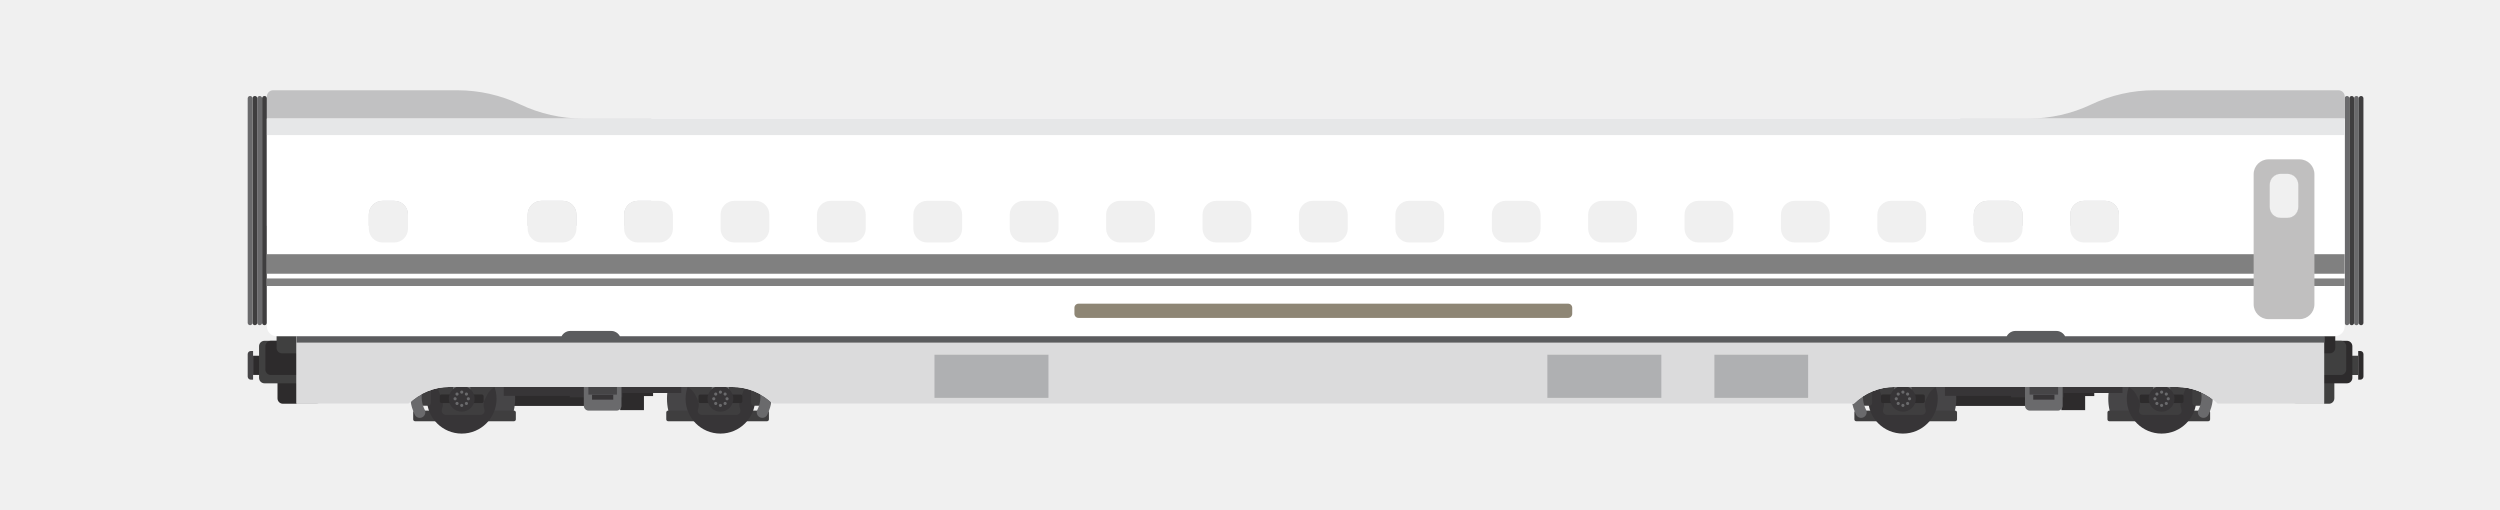
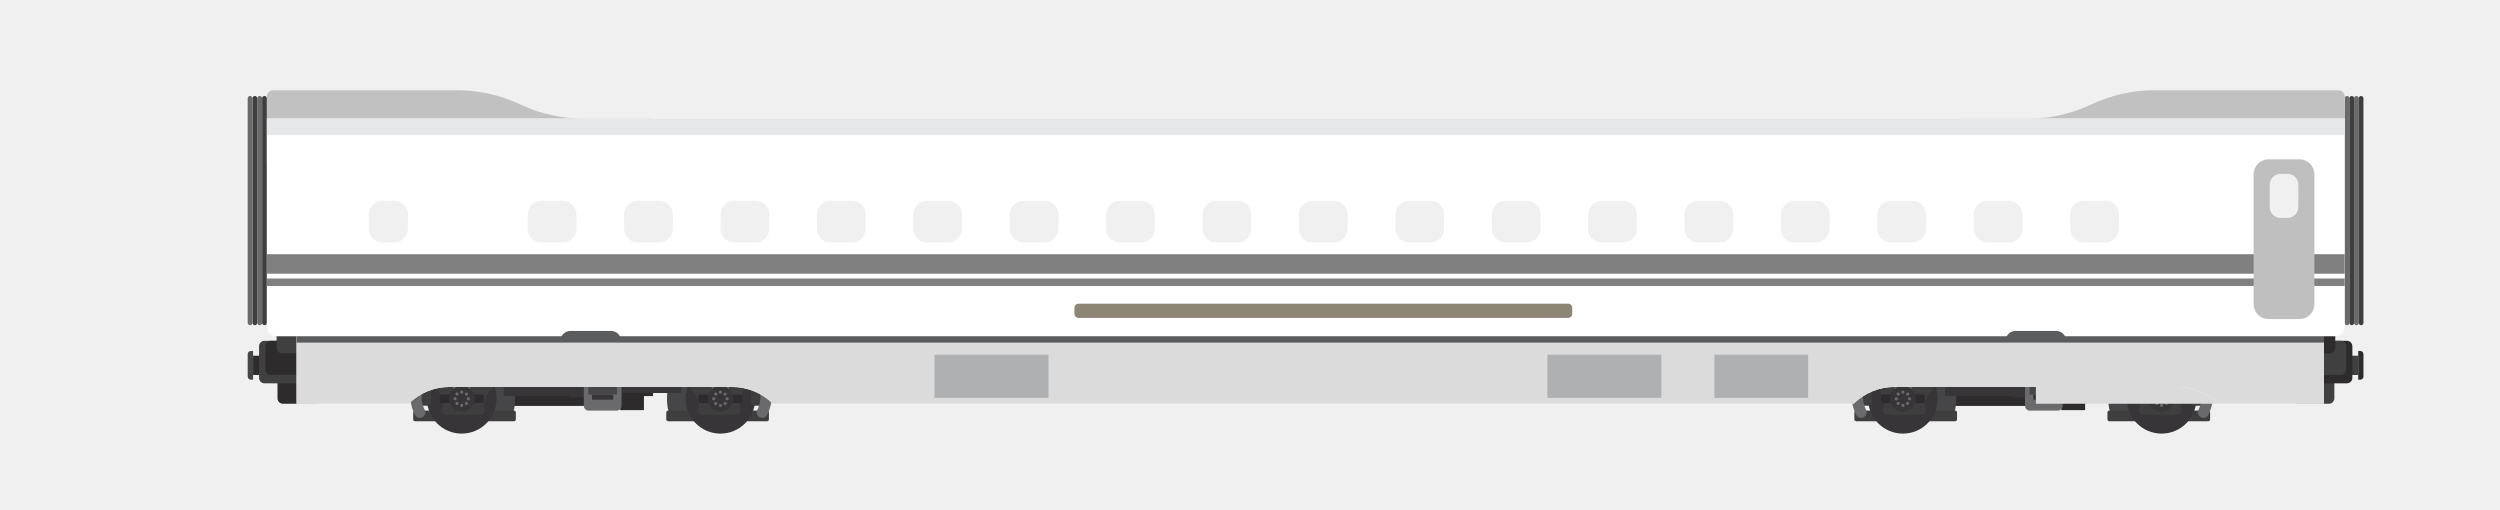
<svg xmlns="http://www.w3.org/2000/svg" viewBox="0 0 936.76 190.99">
  <defs>
-     <style>.cls-1{fill:none;}.cls-2{fill:#fff;}.cls-3{clip-path:url(#clip-path);}.cls-4{fill:#2d2b2c;}.cls-5{fill:#3f3e3f;}.cls-6{fill:#6a6a6c;}.cls-7{fill:#404040;}.cls-8{fill:#464547;}.cls-9{fill:#c1c1c2;}.cls-10{fill:#373537;}.cls-11{fill:#231f20;}.cls-12{clip-path:url(#clip-path-2);}.cls-13{fill:#dbdbdc;}.cls-14{fill:#5b5c5e;}.cls-15{fill:#afb0b2;}.cls-16{fill:gray;}.cls-17{fill:#c0bfbf;}.cls-18{fill:#e6e7e8;}.cls-19{fill:#8e8675;}.cls-20{opacity:0.36;}</style>
+     <style>.cls-1{fill:#fff;}.cls-2{fill:#2d2b2c;}.cls-3{fill:#3f3e3f;}.cls-4{fill:#6a6a6c;}.cls-5{fill:#404040;}.cls-6{fill:#464547;}.cls-7{fill:#c1c1c2;}.cls-8{fill:#373537;}.cls-9{fill:#231f20;}.cls-10{fill:#dbdbdc;}.cls-11{clip-path:url(#clip-path);}.cls-12{fill:#5b5c5e;}.cls-13{fill:#afb0b2;}.cls-14{fill:gray;}.cls-15{fill:#e6e7e8;}.cls-16{fill:#8e8675;}.cls-17{fill:#c0bfbf;}.cls-18{fill:none;}</style>
    <clipPath id="clip-path">
-       <path class="cls-1" d="M921.6,186.72H65.18V15.92H921.6ZM780.84,90.86h8A5.15,5.15,0,0,0,794,85.71V80.39a5.14,5.14,0,0,0-5.14-5.14h-8a5.14,5.14,0,0,0-5.14,5.14v5.32A5.15,5.15,0,0,0,780.84,90.86Zm-36.12,0h8a5.15,5.15,0,0,0,5.15-5.15V80.39a5.14,5.14,0,0,0-5.15-5.14h-8a5.15,5.15,0,0,0-5.15,5.14v5.32A5.16,5.16,0,0,0,744.72,90.86Zm-36.13,0h8a5.16,5.16,0,0,0,5.15-5.15V80.39a5.15,5.15,0,0,0-5.15-5.14h-8a5.14,5.14,0,0,0-5.14,5.14v5.32A5.15,5.15,0,0,0,708.59,90.86Zm-36.12,0h8a5.15,5.15,0,0,0,5.14-5.15V80.39a5.14,5.14,0,0,0-5.14-5.14h-8a5.14,5.14,0,0,0-5.14,5.14v5.32A5.15,5.15,0,0,0,672.47,90.86Zm-36.12,0h8a5.15,5.15,0,0,0,5.14-5.15V80.39a5.14,5.14,0,0,0-5.14-5.14h-8a5.14,5.14,0,0,0-5.14,5.14v5.32A5.15,5.15,0,0,0,636.35,90.86Zm-36.12,0h8a5.15,5.15,0,0,0,5.14-5.15V80.39a5.14,5.14,0,0,0-5.14-5.14h-8a5.15,5.15,0,0,0-5.15,5.14v5.32A5.16,5.16,0,0,0,600.23,90.86Zm-36.12,0h8a5.16,5.16,0,0,0,5.15-5.15V80.39a5.15,5.15,0,0,0-5.15-5.14h-8A5.15,5.15,0,0,0,559,80.39v5.32A5.16,5.16,0,0,0,564.11,90.86Zm-36.13,0h8a5.15,5.15,0,0,0,5.14-5.15V80.39A5.14,5.14,0,0,0,536,75.25h-8a5.14,5.14,0,0,0-5.14,5.14v5.32A5.15,5.15,0,0,0,528,90.86Zm-36.12,0h8A5.15,5.15,0,0,0,505,85.71V80.39a5.14,5.14,0,0,0-5.14-5.14h-8a5.14,5.14,0,0,0-5.14,5.14v5.32A5.15,5.15,0,0,0,491.86,90.86Zm-36.12,0h8a5.15,5.15,0,0,0,5.14-5.15V80.39a5.14,5.14,0,0,0-5.14-5.14h-8a5.14,5.14,0,0,0-5.14,5.14v5.32A5.15,5.15,0,0,0,455.74,90.86Zm-36.12,0h8a5.15,5.15,0,0,0,5.14-5.15V80.39a5.14,5.14,0,0,0-5.14-5.14h-8a5.15,5.15,0,0,0-5.15,5.14v5.32A5.16,5.16,0,0,0,419.62,90.86Zm-36.13,0h8a5.16,5.16,0,0,0,5.15-5.15V80.39a5.15,5.15,0,0,0-5.15-5.14h-8a5.14,5.14,0,0,0-5.14,5.14v5.32A5.15,5.15,0,0,0,383.49,90.86Zm-36.12,0h8a5.15,5.15,0,0,0,5.14-5.15V80.39a5.14,5.14,0,0,0-5.14-5.14h-8a5.14,5.14,0,0,0-5.14,5.14v5.32A5.15,5.15,0,0,0,347.37,90.86Zm-36.12,0h8a5.15,5.15,0,0,0,5.14-5.15V80.39a5.14,5.14,0,0,0-5.14-5.14h-8a5.14,5.14,0,0,0-5.14,5.14v5.32A5.15,5.15,0,0,0,311.25,90.86Zm-36.12,0h8a5.15,5.15,0,0,0,5.14-5.15V80.39a5.14,5.14,0,0,0-5.14-5.14h-8A5.14,5.14,0,0,0,270,80.39v5.32A5.15,5.15,0,0,0,275.13,90.86Zm-36.12,0h8a5.15,5.15,0,0,0,5.14-5.15V80.39A5.14,5.14,0,0,0,247,75.25h-8a5.15,5.15,0,0,0-5.15,5.14v5.32A5.16,5.16,0,0,0,239,90.86Zm-36.13,0h8A5.16,5.16,0,0,0,216,85.71V80.39a5.15,5.15,0,0,0-5.15-5.14h-8a5.14,5.14,0,0,0-5.14,5.14v5.32A5.15,5.15,0,0,0,202.88,90.86Zm-59.54,0h4.39a5.16,5.16,0,0,0,5.15-5.15V80.39a5.15,5.15,0,0,0-5.15-5.14h-4.39a5.15,5.15,0,0,0-5.15,5.14v5.32A5.16,5.16,0,0,0,143.34,90.86Zm711.22-9.23h2.55a4.08,4.08,0,0,0,4.07-4.08V69.22a4.08,4.08,0,0,0-4.07-4.08h-2.55a4.08,4.08,0,0,0-4.08,4.08v8.33A4.08,4.08,0,0,0,854.56,81.63Z" />
-     </clipPath>
-     <clipPath id="clip-path-2">
-       <path class="cls-2" d="M878.57,44.43v77.84a3.73,3.73,0,0,1-3.72,3.72h-4v25.3H831.09A21.69,21.69,0,0,0,815.82,145H709.89a21.69,21.69,0,0,0-15.27,6.26h-405A21.69,21.69,0,0,0,274.31,145H168.39a21.69,21.69,0,0,0-15.27,6.26h-42V126h-7.41a3.72,3.72,0,0,1-3.72-3.72V44.43Z" />
+       <path class="cls-1" d="M100,44.43v77.84a3.72,3.72,0,0,0,3.72,3.72h7.41v25.3h42A21.68,21.68,0,0,1,168.39,145H274.31a21.69,21.69,0,0,1,15.27,6.26h405A21.69,21.69,0,0,1,709.89,145H815.82a21.69,21.69,0,0,1,15.27,6.26h39.72V126h4a3.73,3.73,0,0,0,3.72-3.72V44.43Zm52.86,41.28a5.16,5.16,0,0,1-5.15,5.15h-4.39a5.16,5.16,0,0,1-5.15-5.15V80.39a5.15,5.15,0,0,1,5.15-5.14h4.39a5.15,5.15,0,0,1,5.15,5.14Zm63.14,0a5.16,5.16,0,0,1-5.15,5.15h-8a5.15,5.15,0,0,1-5.14-5.15V80.39a5.14,5.14,0,0,1,5.14-5.14h8A5.15,5.15,0,0,1,216,80.39Zm36.12,0A5.15,5.15,0,0,1,247,90.86h-8a5.16,5.16,0,0,1-5.15-5.15V80.39A5.15,5.15,0,0,1,239,75.25h8a5.14,5.14,0,0,1,5.14,5.14Zm36.12,0a5.15,5.15,0,0,1-5.14,5.15h-8A5.15,5.15,0,0,1,270,85.71V80.39a5.14,5.14,0,0,1,5.14-5.14h8a5.14,5.14,0,0,1,5.14,5.14Zm36.12,0a5.15,5.15,0,0,1-5.14,5.15h-8a5.15,5.15,0,0,1-5.14-5.15V80.39a5.14,5.14,0,0,1,5.14-5.14h8a5.14,5.14,0,0,1,5.14,5.14Zm36.12,0a5.15,5.15,0,0,1-5.14,5.15h-8a5.15,5.15,0,0,1-5.14-5.15V80.39a5.14,5.14,0,0,1,5.14-5.14h8a5.14,5.14,0,0,1,5.14,5.14Zm36.13,0a5.16,5.16,0,0,1-5.15,5.15h-8a5.15,5.15,0,0,1-5.14-5.15V80.39a5.14,5.14,0,0,1,5.14-5.14h8a5.15,5.15,0,0,1,5.15,5.14Zm36.12,0a5.15,5.15,0,0,1-5.14,5.15h-8a5.16,5.16,0,0,1-5.15-5.15V80.39a5.15,5.15,0,0,1,5.15-5.14h8a5.14,5.14,0,0,1,5.14,5.14Zm36.12,0a5.15,5.15,0,0,1-5.14,5.15h-8a5.15,5.15,0,0,1-5.14-5.15V80.39a5.14,5.14,0,0,1,5.14-5.14h8a5.14,5.14,0,0,1,5.14,5.14Zm36.12,0a5.15,5.15,0,0,1-5.14,5.15h-8a5.15,5.15,0,0,1-5.14-5.15V80.39a5.14,5.14,0,0,1,5.14-5.14h8A5.14,5.14,0,0,1,505,80.39Zm36.12,0A5.15,5.15,0,0,1,536,90.86h-8a5.15,5.15,0,0,1-5.14-5.15V80.39A5.14,5.14,0,0,1,528,75.25h8a5.14,5.14,0,0,1,5.14,5.14Zm36.13,0a5.16,5.16,0,0,1-5.15,5.15h-8A5.16,5.16,0,0,1,559,85.71V80.39a5.15,5.15,0,0,1,5.15-5.14h8a5.15,5.15,0,0,1,5.15,5.14Zm36.12,0a5.15,5.15,0,0,1-5.14,5.15h-8a5.15,5.15,0,0,1-5.14-5.15V80.39a5.14,5.14,0,0,1,5.14-5.14h8a5.14,5.14,0,0,1,5.14,5.14Zm36.12,0a5.15,5.15,0,0,1-5.14,5.15h-8a5.15,5.15,0,0,1-5.14-5.15V80.39a5.14,5.14,0,0,1,5.14-5.14h8a5.14,5.14,0,0,1,5.14,5.14Zm36.12,0a5.15,5.15,0,0,1-5.14,5.15h-8a5.15,5.15,0,0,1-5.14-5.15V80.39a5.14,5.14,0,0,1,5.14-5.14h8a5.14,5.14,0,0,1,5.14,5.14Zm36.13,0a5.16,5.16,0,0,1-5.15,5.15h-8a5.15,5.15,0,0,1-5.14-5.15V80.39a5.14,5.14,0,0,1,5.14-5.14h8a5.15,5.15,0,0,1,5.15,5.14Zm36.12,0a5.15,5.15,0,0,1-5.14,5.15h-8a5.16,5.16,0,0,1-5.15-5.15V80.39a5.15,5.15,0,0,1,5.15-5.14h8a5.14,5.14,0,0,1,5.14,5.14Zm36.12,0a5.15,5.15,0,0,1-5.14,5.15h-8a5.15,5.15,0,0,1-5.14-5.15V80.39a5.14,5.14,0,0,1,5.14-5.14h8A5.14,5.14,0,0,1,794,80.39Zm67.21-8.16a4.08,4.08,0,0,1-4.07,4.08h-2.55a4.08,4.08,0,0,1-4.08-4.08V69.22a4.08,4.08,0,0,1,4.08-4.08h2.55a4.08,4.08,0,0,1,4.07,4.08Z" />
    </clipPath>
  </defs>
  <g id="Layer_4" data-name="Layer 4">
-     <g class="cls-3">
-       <rect class="cls-4" x="103.99" y="135.35" width="16.45" height="15.93" rx="2.03" transform="translate(224.42 286.64) rotate(-180)" />
-       <rect class="cls-5" x="98.21" y="35.96" width="1.8" height="85.89" rx="0.9" />
-       <rect class="cls-6" x="96.41" y="35.96" width="1.8" height="85.89" rx="0.9" />
-       <rect class="cls-5" x="94.61" y="35.96" width="1.8" height="85.89" rx="0.9" />
-       <rect class="cls-6" x="92.81" y="35.96" width="1.8" height="85.89" rx="0.9" />
-       <rect class="cls-4" x="94.83" y="133.29" width="5.19" height="7.21" transform="translate(194.84 273.79) rotate(-180)" />
-       <rect class="cls-7" x="97.07" y="127.7" width="16.45" height="15.93" rx="2.03" transform="translate(210.59 271.33) rotate(-180)" />
-       <path class="cls-8" d="M92.81,131.52h.84a1.18,1.18,0,0,1,1.18,1.18v8.39a1.18,1.18,0,0,1-1.18,1.18h-.84a0,0,0,0,1,0,0V131.52A0,0,0,0,1,92.81,131.52Z" transform="translate(187.64 273.79) rotate(-180)" />
-       <rect class="cls-4" x="99.44" y="127.7" width="16.45" height="12.8" rx="2.03" transform="translate(215.33 268.2) rotate(-180)" />
-       <rect class="cls-7" x="103.64" y="116.46" width="16.45" height="15.93" rx="2.03" transform="translate(223.73 248.85) rotate(-180)" />
-       <rect class="cls-7" x="858.66" y="135.36" width="16.03" height="15.93" rx="2.03" />
-       <rect class="cls-6" x="878.57" y="35.97" width="1.76" height="85.89" rx="0.88" transform="translate(1758.89 157.83) rotate(-180)" />
-       <rect class="cls-5" x="880.33" y="35.97" width="1.76" height="85.89" rx="0.88" transform="translate(1762.41 157.83) rotate(180)" />
-       <rect class="cls-6" x="882.08" y="35.97" width="1.76" height="85.89" rx="0.88" transform="translate(1765.92 157.83) rotate(-180)" />
-       <rect class="cls-5" x="883.84" y="35.97" width="1.76" height="85.89" rx="0.88" transform="translate(1769.43 157.83) rotate(180)" />
-       <rect class="cls-7" x="878.57" y="133.3" width="5.06" height="7.21" />
-       <rect class="cls-4" x="865.41" y="127.7" width="16.03" height="15.93" rx="2.03" />
-       <path class="cls-4" d="M883.63,131.52h.79a1.18,1.18,0,0,1,1.18,1.18v8.39a1.18,1.18,0,0,1-1.18,1.18h-.79a0,0,0,0,1,0,0V131.52A0,0,0,0,1,883.63,131.52Z" />
-       <rect class="cls-7" x="863.1" y="127.7" width="16.03" height="12.8" rx="2.03" />
-       <rect class="cls-4" x="859" y="116.46" width="16.03" height="15.93" rx="2.03" />
-       <path class="cls-9" d="M171.35,33.82h-69A2.35,2.35,0,0,0,100,36.17V84.6H244V44.43H218.46a54.82,54.82,0,0,1-23.55-5.31h0A55,55,0,0,0,171.35,33.82Z" />
-       <path class="cls-9" d="M807.23,33.82h69a2.35,2.35,0,0,1,2.35,2.35V84.6h-144V44.43h25.53a54.85,54.85,0,0,0,23.55-5.31h0A55,55,0,0,1,807.23,33.82Z" />
-       <rect class="cls-4" x="191.6" y="140.22" width="32.7" height="11.88" />
-       <path class="cls-4" d="M241.29,153.69v-5.28h3.42v-2.25h17.4a2.85,2.85,0,0,0,3-2.69v-4.83H232.38v15.05Z" />
-       <rect class="cls-10" x="213.52" y="133.92" width="5.6" height="14.97" />
-       <rect class="cls-10" x="227.62" y="133.92" width="5.6" height="14.97" />
-       <path class="cls-8" d="M173,149.42l17.52-9.71a20,20,0,0,1,1,17.3Z" />
-       <rect class="cls-5" x="154.82" y="153.86" width="38.47" height="3.98" rx="0.7" />
-       <path class="cls-11" d="M173,149.42l-15.57-8.73a17.85,17.85,0,0,1,30.23-1.45Z" />
-       <circle class="cls-10" cx="173.01" cy="149.42" r="13.05" />
-       <path class="cls-5" d="M158.09,143.58h5.21l2.32,6.2a4.81,4.81,0,0,1,0,3.5l0,.06a1.54,1.54,0,0,0,1.43,2.11h13a1.53,1.53,0,0,0,1.44-2.07h0a4.81,4.81,0,0,1,.24-3.86l.81-1.59a6.82,6.82,0,0,1,6.06-3.7h15.81v-8.1h-8.5a11.1,11.1,0,0,0-4.81,1.09h0a4,4,0,0,1-2,.39l-17.88-.88a9,9,0,0,0-6.3,2.12l-1.09.91a3.17,3.17,0,0,1-2,.75h-3.68Z" />
-       <rect class="cls-4" x="164.79" y="147.81" width="16.43" height="3.21" rx="0.64" />
-       <rect class="cls-6" x="169.77" y="142.97" width="6.47" height="5.25" />
-       <path class="cls-6" d="M182.84,136.27l-2.91-2.14a1,1,0,0,0-.64-.21h-5.21A1.07,1.07,0,0,0,173,135v4.17a1.06,1.06,0,0,0,1.07,1.07h5.34a1,1,0,0,0,.43-.09l3.23-1.41a1,1,0,0,1,.43-.09h1a1.07,1.07,0,0,0,1.07-1.07v0a1.07,1.07,0,0,0-1.07-1.07h-1A1.11,1.11,0,0,1,182.84,136.27Z" />
-       <rect class="cls-5" x="157.23" y="144.58" width="4.25" height="7.45" rx="1.06" />
-       <path class="cls-6" d="M156.93,137.85h0a14.16,14.16,0,0,0-3.23,9.58l.08,1.67a13.87,13.87,0,0,0,1,4.75l.59,1.44a2.07,2.07,0,0,0,3.18.86h0a2.09,2.09,0,0,0,.6-2.58h0a10.85,10.85,0,0,1-.91-7.19l.26-1.18.45-1.88a3.35,3.35,0,0,0-.35-2.46Z" />
-       <circle class="cls-10" cx="173.01" cy="149.42" r="4.84" />
-       <circle class="cls-6" cx="173.01" cy="146.93" r="0.59" />
-       <circle class="cls-6" cx="173.01" cy="151.91" r="0.59" />
-       <circle class="cls-6" cx="171.25" cy="147.66" r="0.59" />
-       <circle class="cls-6" cx="174.77" cy="151.18" r="0.59" />
-       <circle class="cls-6" cx="170.52" cy="149.42" r="0.59" />
-       <circle class="cls-6" cx="175.49" cy="149.42" r="0.59" />
-       <circle class="cls-6" cx="171.25" cy="151.18" r="0.59" />
-       <circle class="cls-6" cx="174.77" cy="147.66" r="0.59" />
-       <path class="cls-8" d="M269.94,149.42l-17.52-9.71a20.05,20.05,0,0,0-1,17.3Z" />
-       <rect class="cls-5" x="249.66" y="153.86" width="38.47" height="3.98" rx="0.7" transform="translate(537.78 311.7) rotate(180)" />
-       <path class="cls-11" d="M269.94,149.42l15.57-8.73a17.85,17.85,0,0,0-30.23-1.45Z" />
-       <circle class="cls-10" cx="269.94" cy="149.42" r="13.05" />
-       <path class="cls-5" d="M284.86,143.58h-5.21l-2.32,6.2a4.81,4.81,0,0,0,0,3.5l0,.06a1.54,1.54,0,0,1-1.43,2.11H263a1.53,1.53,0,0,1-1.44-2.07h0a4.81,4.81,0,0,0-.24-3.86l-.81-1.59a6.82,6.82,0,0,0-6.06-3.7H238.58v-8.1h8.51a11.1,11.1,0,0,1,4.81,1.09h0a4,4,0,0,0,2,.39l17.89-.88a9.05,9.05,0,0,1,6.3,2.12l1.09.91a3.16,3.16,0,0,0,2,.75h3.69Z" />
-       <rect class="cls-4" x="261.72" y="147.81" width="16.43" height="3.21" rx="0.64" transform="translate(539.88 298.84) rotate(-180)" />
-       <rect class="cls-6" x="266.71" y="142.97" width="6.47" height="5.25" transform="translate(539.88 291.19) rotate(-180)" />
-       <path class="cls-6" d="M260.11,136.27l2.91-2.14a1,1,0,0,1,.63-.21h5.22a1.07,1.07,0,0,1,1.07,1.07v4.17a1.06,1.06,0,0,1-1.07,1.07h-5.34a1,1,0,0,1-.43-.09l-3.23-1.41a1.07,1.07,0,0,0-.43-.09h-1a1.07,1.07,0,0,1-1.07-1.07v0a1.07,1.07,0,0,1,1.07-1.07h1A1.14,1.14,0,0,0,260.11,136.27Z" />
-       <rect class="cls-5" x="281.47" y="144.58" width="4.25" height="7.45" rx="1.06" transform="translate(567.19 296.61) rotate(180)" />
-       <path class="cls-6" d="M286,137.85h0a14.1,14.1,0,0,1,3.22,9.58l-.07,1.67a14.11,14.11,0,0,1-1,4.75l-.59,1.44a2.08,2.08,0,0,1-3.18.86h0a2.07,2.07,0,0,1-.6-2.58h0a10.84,10.84,0,0,0,.9-7.19l-.25-1.18-.45-1.88a3.35,3.35,0,0,1,.35-2.46Z" />
-       <circle class="cls-10" cx="269.94" cy="149.42" r="4.84" />
-       <circle class="cls-6" cx="269.94" cy="146.93" r="0.59" />
-       <circle class="cls-6" cx="269.94" cy="151.91" r="0.59" />
-       <circle class="cls-6" cx="271.7" cy="147.66" r="0.59" />
-       <circle class="cls-6" cx="268.18" cy="151.18" r="0.59" />
-       <circle class="cls-6" cx="272.43" cy="149.42" r="0.59" />
-       <circle class="cls-6" cx="267.45" cy="149.42" r="0.59" />
-       <circle class="cls-6" cx="271.7" cy="151.18" r="0.59" />
-       <circle class="cls-6" cx="268.18" cy="147.66" r="0.59" />
-       <rect class="cls-10" x="224.88" y="140.5" width="30.4" height="6.76" />
-       <rect class="cls-10" x="188.76" y="141.57" width="30.4" height="6.76" />
-       <rect class="cls-6" x="218.76" y="131.11" width="14.11" height="22.75" rx="1.82" />
-       <rect class="cls-8" x="221.84" y="137.51" width="7.95" height="1.91" />
-       <rect class="cls-10" x="221.84" y="147.85" width="7.95" height="1.91" />
-       <rect class="cls-8" x="220.47" y="143.13" width="10.7" height="4.72" />
-       <rect class="cls-4" x="731.62" y="140.22" width="32.7" height="11.88" />
-       <path class="cls-4" d="M781.31,153.69v-5.28h3.42v-2.25h17.4a2.85,2.85,0,0,0,3-2.69v-4.83H772.4v15.05Z" />
-       <rect class="cls-10" x="753.54" y="133.92" width="5.6" height="14.97" />
-       <rect class="cls-10" x="767.64" y="133.92" width="5.6" height="14.97" />
-       <path class="cls-8" d="M713,149.42l17.52-9.71a20,20,0,0,1,1,17.3Z" />
-       <rect class="cls-5" x="694.84" y="153.86" width="38.47" height="3.98" rx="0.7" />
-       <path class="cls-11" d="M713,149.42l-15.57-8.73a17.84,17.84,0,0,1,30.22-1.45Z" />
-       <circle class="cls-10" cx="713.03" cy="149.42" r="13.05" />
-       <path class="cls-5" d="M698.11,143.58h5.21l2.32,6.2a4.81,4.81,0,0,1,0,3.5l0,.06a1.54,1.54,0,0,0,1.43,2.11h13a1.53,1.53,0,0,0,1.44-2.07h0a4.81,4.81,0,0,1,.24-3.86l.81-1.59a6.82,6.82,0,0,1,6.06-3.7h15.81v-8.1h-8.5a11.1,11.1,0,0,0-4.81,1.09h0a4,4,0,0,1-2,.39l-17.88-.88a9,9,0,0,0-6.3,2.12l-1.09.91a3.17,3.17,0,0,1-2,.75h-3.68Z" />
-       <rect class="cls-4" x="704.81" y="147.81" width="16.43" height="3.21" rx="0.64" />
-       <rect class="cls-6" x="709.79" y="142.97" width="6.47" height="5.25" />
-       <path class="cls-6" d="M722.86,136.27,720,134.13a1.07,1.07,0,0,0-.64-.21H714.1A1.07,1.07,0,0,0,713,135v4.17a1.06,1.06,0,0,0,1.07,1.07h5.34a1,1,0,0,0,.43-.09l3.23-1.41a1,1,0,0,1,.43-.09h1a1.07,1.07,0,0,0,1.07-1.07v0a1.07,1.07,0,0,0-1.07-1.07h-1A1.11,1.11,0,0,1,722.86,136.27Z" />
-       <rect class="cls-5" x="697.25" y="144.58" width="4.25" height="7.45" rx="1.06" />
-       <path class="cls-6" d="M697,137.85h0a14.16,14.16,0,0,0-3.23,9.58l.07,1.67a14.35,14.35,0,0,0,1,4.75l.59,1.44a2.09,2.09,0,0,0,3.19.86h0a2.09,2.09,0,0,0,.6-2.58h0a10.85,10.85,0,0,1-.91-7.19l.26-1.18.45-1.88a3.35,3.35,0,0,0-.35-2.46Z" />
-       <circle class="cls-10" cx="713.03" cy="149.42" r="4.84" />
-       <circle class="cls-6" cx="713.03" cy="146.93" r="0.59" />
-       <circle class="cls-6" cx="713.03" cy="151.91" r="0.59" />
-       <circle class="cls-6" cx="711.27" cy="147.66" r="0.59" />
-       <circle class="cls-6" cx="714.79" cy="151.18" r="0.59" />
-       <circle class="cls-6" cx="710.54" cy="149.42" r="0.59" />
-       <circle class="cls-6" cx="715.51" cy="149.42" r="0.59" />
-       <circle class="cls-6" cx="711.27" cy="151.18" r="0.59" />
-       <circle class="cls-6" cx="714.79" cy="147.66" r="0.59" />
-       <path class="cls-8" d="M810,149.42l-17.52-9.71a20.05,20.05,0,0,0-1,17.3Z" />
-       <rect class="cls-5" x="789.68" y="153.86" width="38.47" height="3.98" rx="0.7" transform="translate(1617.82 311.7) rotate(180)" />
-       <path class="cls-11" d="M810,149.42l15.57-8.73a17.85,17.85,0,0,0-30.23-1.45Z" />
-       <circle class="cls-10" cx="809.96" cy="149.42" r="13.05" />
-       <path class="cls-5" d="M824.88,143.58h-5.21l-2.32,6.2a4.81,4.81,0,0,0,0,3.5l0,.06a1.53,1.53,0,0,1-1.42,2.11H803a1.54,1.54,0,0,1-1.45-2.07h0a4.81,4.81,0,0,0-.23-3.86l-.81-1.59a6.82,6.82,0,0,0-6.06-3.7H778.6v-8.1h8.51a11.13,11.13,0,0,1,4.81,1.09h0a4,4,0,0,0,2,.39l17.89-.88a9.05,9.05,0,0,1,6.3,2.12l1.09.91a3.16,3.16,0,0,0,2,.75h3.69Z" />
-       <rect class="cls-4" x="801.74" y="147.81" width="16.43" height="3.21" rx="0.64" transform="translate(1619.92 298.84) rotate(-180)" />
-       <rect class="cls-6" x="806.72" y="142.97" width="6.47" height="5.25" transform="translate(1619.92 291.19) rotate(-180)" />
-       <path class="cls-6" d="M800.13,136.27l2.91-2.14a1,1,0,0,1,.63-.21h5.22A1.07,1.07,0,0,1,810,135v4.17a1.06,1.06,0,0,1-1.07,1.07h-5.34a1,1,0,0,1-.43-.09l-3.23-1.41a1.07,1.07,0,0,0-.43-.09h-1a1.06,1.06,0,0,1-1.07-1.07v0a1.06,1.06,0,0,1,1.07-1.07h1A1.14,1.14,0,0,0,800.13,136.27Z" />
-       <rect class="cls-5" x="821.49" y="144.58" width="4.25" height="7.45" rx="1.06" transform="translate(1647.23 296.61) rotate(180)" />
-       <path class="cls-6" d="M826,137.85h0a14.1,14.1,0,0,1,3.22,9.58l-.07,1.67a14.11,14.11,0,0,1-1,4.75l-.59,1.44a2.08,2.08,0,0,1-3.18.86h0a2.07,2.07,0,0,1-.6-2.58h0a10.84,10.84,0,0,0,.9-7.19l-.25-1.18-.45-1.88a3.35,3.35,0,0,1,.35-2.46Z" />
-       <circle class="cls-10" cx="809.96" cy="149.42" r="4.84" />
-       <circle class="cls-6" cx="809.96" cy="146.93" r="0.59" />
-       <circle class="cls-6" cx="809.96" cy="151.91" r="0.59" />
-       <circle class="cls-6" cx="811.72" cy="147.66" r="0.59" />
-       <circle class="cls-6" cx="808.2" cy="151.18" r="0.59" />
-       <circle class="cls-6" cx="812.45" cy="149.42" r="0.59" />
-       <circle class="cls-6" cx="807.47" cy="149.42" r="0.59" />
-       <circle class="cls-6" cx="811.72" cy="151.18" r="0.59" />
-       <circle class="cls-6" cx="808.2" cy="147.66" r="0.59" />
-       <rect class="cls-10" x="764.9" y="140.5" width="30.4" height="6.76" />
-       <rect class="cls-10" x="728.78" y="141.57" width="30.4" height="6.76" />
-       <rect class="cls-6" x="758.78" y="131.11" width="14.11" height="22.75" rx="1.82" />
-       <rect class="cls-8" x="761.86" y="137.51" width="7.95" height="1.91" />
-       <rect class="cls-10" x="761.86" y="147.85" width="7.95" height="1.91" />
-       <rect class="cls-8" x="760.49" y="143.13" width="10.7" height="4.72" />
-       <path class="cls-2" d="M878.57,44.43v77.84a3.73,3.73,0,0,1-3.72,3.72h-4v25.3H831.09A21.69,21.69,0,0,0,815.82,145H709.89a21.69,21.69,0,0,0-15.27,6.26h-405A21.69,21.69,0,0,0,274.31,145H168.39a21.69,21.69,0,0,0-15.27,6.26h-42V126h-7.41a3.72,3.72,0,0,1-3.72-3.72V44.43Z" />
-       <g class="cls-12">
-         <rect class="cls-13" x="67.12" y="126.09" width="900.38" height="60.63" transform="translate(1034.62 312.81) rotate(-180)" />
-         <rect class="cls-13" x="762.86" y="127.83" width="68.23" height="23.46" transform="translate(1593.95 279.12) rotate(-180)" />
-         <rect class="cls-13" x="751.5" y="124.07" width="22.73" height="7.52" rx="3.76" transform="translate(1525.72 255.65) rotate(180)" />
-         <rect class="cls-13" x="209.99" y="124.07" width="22.73" height="7.52" rx="3.76" transform="translate(442.7 255.65) rotate(180)" />
-         <path class="cls-14" d="M773.78,126a3.75,3.75,0,0,0-3.32-2H755.25a3.75,3.75,0,0,0-3.31,2H232.27a3.75,3.75,0,0,0-3.32-2h-15.2a3.75,3.75,0,0,0-3.32,2H67.12v2.38H967.5V126Z" />
-       </g>
-       <rect class="cls-15" x="642.39" y="132.91" width="35.12" height="16.17" transform="translate(1319.9 281.99) rotate(-180)" />
-       <rect class="cls-15" x="350.15" y="132.91" width="42.71" height="16.17" transform="translate(743.01 281.99) rotate(-180)" />
-       <rect class="cls-15" x="579.79" y="132.91" width="42.71" height="16.17" transform="translate(1202.3 281.99) rotate(-180)" />
-       <rect class="cls-16" x="100.02" y="95.25" width="778.55" height="7.31" transform="translate(978.58 197.81) rotate(-180)" />
-       <rect class="cls-16" x="100.02" y="104.34" width="778.55" height="2.82" transform="translate(978.58 211.51) rotate(-180)" />
-       <rect class="cls-17" x="844.45" y="59.7" width="22.77" height="59.87" rx="5.56" transform="translate(1711.67 179.28) rotate(-180)" />
-       <rect class="cls-18" x="100.02" y="44.43" width="778.55" height="6.19" />
-       <rect class="cls-19" x="402.59" y="113.79" width="186.53" height="5.33" rx="1.54" />
+     <rect class="cls-2" x="103.99" y="135.35" width="16.45" height="15.93" rx="2.03" transform="translate(224.42 286.64) rotate(-180)" />
+     <rect class="cls-3" x="98.21" y="35.96" width="1.8" height="85.89" rx="0.9" />
+     <rect class="cls-4" x="96.41" y="35.96" width="1.8" height="85.89" rx="0.9" />
+     <rect class="cls-3" x="94.61" y="35.96" width="1.8" height="85.89" rx="0.9" />
+     <rect class="cls-4" x="92.81" y="35.96" width="1.8" height="85.89" rx="0.9" />
+     <rect class="cls-2" x="94.83" y="133.29" width="5.19" height="7.21" transform="translate(194.84 273.79) rotate(-180)" />
+     <rect class="cls-5" x="97.07" y="127.7" width="16.45" height="15.93" rx="2.03" transform="translate(210.59 271.33) rotate(-180)" />
+     <path class="cls-6" d="M92.81,131.52h.84a1.18,1.18,0,0,1,1.18,1.18v8.39a1.18,1.18,0,0,1-1.18,1.18h-.84a0,0,0,0,1,0,0V131.52A0,0,0,0,1,92.81,131.52Z" transform="translate(187.64 273.79) rotate(-180)" />
+     <rect class="cls-2" x="99.44" y="127.7" width="16.45" height="12.8" rx="2.03" transform="translate(215.33 268.2) rotate(-180)" />
+     <rect class="cls-5" x="103.64" y="116.46" width="16.45" height="15.93" rx="2.03" transform="translate(223.73 248.85) rotate(-180)" />
+     <rect class="cls-5" x="858.66" y="135.36" width="16.03" height="15.93" rx="2.03" />
+     <rect class="cls-4" x="878.57" y="35.97" width="1.76" height="85.89" rx="0.88" transform="translate(1758.89 157.83) rotate(-180)" />
+     <rect class="cls-3" x="880.33" y="35.97" width="1.76" height="85.89" rx="0.88" transform="translate(1762.41 157.83) rotate(-180)" />
+     <rect class="cls-4" x="882.08" y="35.97" width="1.76" height="85.89" rx="0.88" transform="translate(1765.92 157.83) rotate(-180)" />
+     <rect class="cls-3" x="883.84" y="35.97" width="1.76" height="85.89" rx="0.88" transform="translate(1769.43 157.83) rotate(180)" />
+     <rect class="cls-5" x="878.57" y="133.3" width="5.06" height="7.21" />
+     <rect class="cls-2" x="865.41" y="127.7" width="16.03" height="15.93" rx="2.03" />
+     <path class="cls-2" d="M883.63,131.52h.79a1.18,1.18,0,0,1,1.18,1.18v8.39a1.18,1.18,0,0,1-1.18,1.18h-.79a0,0,0,0,1,0,0V131.52A0,0,0,0,1,883.63,131.52Z" />
+     <rect class="cls-5" x="863.1" y="127.7" width="16.03" height="12.8" rx="2.03" />
+     <rect class="cls-2" x="859" y="116.46" width="16.03" height="15.93" rx="2.03" />
+     <path class="cls-7" d="M171.35,33.82h-69A2.35,2.35,0,0,0,100,36.17V61H244V44.43H218.46a54.82,54.82,0,0,1-23.55-5.31h0A55,55,0,0,0,171.35,33.82Z" />
+     <path class="cls-7" d="M807.23,33.82h69a2.35,2.35,0,0,1,2.35,2.35v25.6h-144V44.43h25.53a54.85,54.85,0,0,0,23.55-5.31h0A55,55,0,0,1,807.23,33.82Z" />
+     <rect class="cls-2" x="191.6" y="140.22" width="32.7" height="11.88" />
+     <path class="cls-2" d="M241.29,153.69v-5.28h3.42v-2.25h17.4a2.85,2.85,0,0,0,3-2.69v-4.83H232.38v15.05Z" />
+     <rect class="cls-8" x="213.52" y="133.92" width="5.6" height="14.97" />
+     <rect class="cls-8" x="227.62" y="133.92" width="5.6" height="14.97" />
+     <path class="cls-6" d="M173,149.42l17.52-9.71a20,20,0,0,1,1,17.3Z" />
+     <rect class="cls-3" x="154.82" y="153.86" width="38.47" height="3.98" rx="0.7" />
+     <path class="cls-9" d="M173,149.42l-15.57-8.73a17.85,17.85,0,0,1,30.23-1.45Z" />
+     <circle class="cls-8" cx="173.01" cy="149.42" r="13.05" />
+     <path class="cls-3" d="M158.09,143.58h5.21l2.32,6.2a4.81,4.81,0,0,1,0,3.5l0,.06a1.54,1.54,0,0,0,1.43,2.11h13a1.53,1.53,0,0,0,1.44-2.07h0a4.81,4.81,0,0,1,.24-3.86l.81-1.59a6.82,6.82,0,0,1,6.06-3.7h15.81v-8.1h-8.5a11.1,11.1,0,0,0-4.81,1.09h0a4,4,0,0,1-2,.39l-17.88-.88a9,9,0,0,0-6.3,2.12l-1.09.91a3.17,3.17,0,0,1-2,.75h-3.68Z" />
+     <rect class="cls-2" x="164.79" y="147.81" width="16.43" height="3.21" rx="0.64" />
+     <rect class="cls-4" x="169.77" y="142.97" width="6.47" height="5.25" />
+     <path class="cls-4" d="M182.84,136.27l-2.91-2.14a1,1,0,0,0-.64-.21h-5.21A1.07,1.07,0,0,0,173,135v4.17a1.06,1.06,0,0,0,1.07,1.07h5.34a1,1,0,0,0,.43-.09l3.23-1.41a1,1,0,0,1,.43-.09h1a1.07,1.07,0,0,0,1.07-1.07v0a1.07,1.07,0,0,0-1.07-1.07h-1A1.11,1.11,0,0,1,182.84,136.27Z" />
+     <rect class="cls-3" x="157.23" y="144.58" width="4.25" height="7.45" rx="1.06" />
+     <path class="cls-4" d="M156.93,137.85h0a14.16,14.16,0,0,0-3.23,9.58l.08,1.67a13.87,13.87,0,0,0,1,4.75l.59,1.44a2.07,2.07,0,0,0,3.18.86h0a2.09,2.09,0,0,0,.6-2.58h0a10.85,10.85,0,0,1-.91-7.19l.26-1.18.45-1.88a3.35,3.35,0,0,0-.35-2.46Z" />
+     <circle class="cls-8" cx="173.01" cy="149.42" r="4.84" />
+     <circle class="cls-4" cx="173.01" cy="146.93" r="0.59" />
+     <circle class="cls-4" cx="173.01" cy="151.91" r="0.59" />
+     <circle class="cls-4" cx="171.25" cy="147.66" r="0.59" />
+     <circle class="cls-4" cx="174.77" cy="151.18" r="0.59" />
+     <circle class="cls-4" cx="170.52" cy="149.42" r="0.59" />
+     <circle class="cls-4" cx="175.49" cy="149.42" r="0.59" />
+     <circle class="cls-4" cx="171.25" cy="151.18" r="0.59" />
+     <circle class="cls-4" cx="174.77" cy="147.66" r="0.59" />
+     <path class="cls-6" d="M269.94,149.42l-17.52-9.71a20.05,20.05,0,0,0-1,17.3Z" />
+     <rect class="cls-3" x="249.66" y="153.86" width="38.47" height="3.98" rx="0.7" transform="translate(537.78 311.7) rotate(180)" />
+     <path class="cls-9" d="M269.94,149.42l15.57-8.73a17.85,17.85,0,0,0-30.23-1.45Z" />
+     <circle class="cls-8" cx="269.94" cy="149.42" r="13.05" />
+     <path class="cls-3" d="M284.86,143.58h-5.21l-2.32,6.2a4.81,4.81,0,0,0,0,3.5l0,.06a1.54,1.54,0,0,1-1.43,2.11H263a1.53,1.53,0,0,1-1.44-2.07h0a4.81,4.81,0,0,0-.24-3.86l-.81-1.59a6.82,6.82,0,0,0-6.06-3.7H238.58v-8.1h8.51a11.1,11.1,0,0,1,4.81,1.09h0a4,4,0,0,0,2,.39l17.89-.88a9.05,9.05,0,0,1,6.3,2.12l1.09.91a3.16,3.16,0,0,0,2,.75h3.69Z" />
+     <rect class="cls-2" x="261.72" y="147.81" width="16.43" height="3.21" rx="0.64" transform="translate(539.88 298.84) rotate(-180)" />
+     <rect class="cls-4" x="266.71" y="142.97" width="6.47" height="5.25" transform="translate(539.88 291.19) rotate(-180)" />
+     <path class="cls-4" d="M260.11,136.27l2.91-2.14a1,1,0,0,1,.63-.21h5.22a1.07,1.07,0,0,1,1.07,1.07v4.17a1.06,1.06,0,0,1-1.07,1.07h-5.34a1,1,0,0,1-.43-.09l-3.23-1.41a1.07,1.07,0,0,0-.43-.09h-1a1.07,1.07,0,0,1-1.07-1.07v0a1.07,1.07,0,0,1,1.07-1.07h1A1.14,1.14,0,0,0,260.11,136.27Z" />
+     <rect class="cls-3" x="281.47" y="144.58" width="4.25" height="7.45" rx="1.06" transform="translate(567.19 296.61) rotate(180)" />
+     <path class="cls-4" d="M286,137.85h0a14.1,14.1,0,0,1,3.22,9.58l-.07,1.67a14.11,14.11,0,0,1-1,4.75l-.59,1.44a2.08,2.08,0,0,1-3.18.86h0a2.07,2.07,0,0,1-.6-2.58h0a10.84,10.84,0,0,0,.9-7.19l-.25-1.18-.45-1.88a3.35,3.35,0,0,1,.35-2.46Z" />
+     <circle class="cls-8" cx="269.94" cy="149.42" r="4.84" />
+     <circle class="cls-4" cx="269.94" cy="146.93" r="0.59" />
+     <circle class="cls-4" cx="269.94" cy="151.91" r="0.59" />
+     <circle class="cls-4" cx="271.7" cy="147.66" r="0.59" />
+     <circle class="cls-4" cx="268.18" cy="151.18" r="0.59" />
+     <circle class="cls-4" cx="272.43" cy="149.42" r="0.59" />
+     <circle class="cls-4" cx="267.45" cy="149.42" r="0.59" />
+     <circle class="cls-4" cx="271.7" cy="151.18" r="0.59" />
+     <circle class="cls-4" cx="268.18" cy="147.66" r="0.59" />
+     <rect class="cls-8" x="224.88" y="140.5" width="30.4" height="6.76" />
+     <rect class="cls-8" x="188.76" y="141.57" width="30.4" height="6.76" />
+     <rect class="cls-4" x="218.76" y="131.11" width="14.11" height="22.75" rx="1.82" />
+     <rect class="cls-6" x="221.84" y="137.51" width="7.95" height="1.91" />
+     <rect class="cls-8" x="221.84" y="147.85" width="7.95" height="1.91" />
+     <rect class="cls-6" x="220.47" y="143.13" width="10.7" height="4.72" />
+     <rect class="cls-2" x="731.62" y="140.22" width="32.7" height="11.88" />
+     <path class="cls-2" d="M781.31,153.69v-5.28h3.42v-2.25h17.4a2.85,2.85,0,0,0,3-2.69v-4.83H772.4v15.05Z" />
+     <rect class="cls-8" x="753.54" y="133.92" width="5.6" height="14.97" />
+     <rect class="cls-8" x="767.64" y="133.92" width="5.6" height="14.97" />
+     <path class="cls-6" d="M713,149.42l17.52-9.71a20,20,0,0,1,1,17.3Z" />
+     <rect class="cls-3" x="694.84" y="153.86" width="38.47" height="3.98" rx="0.7" />
+     <path class="cls-9" d="M713,149.42l-15.57-8.73a17.84,17.84,0,0,1,30.22-1.45Z" />
+     <circle class="cls-8" cx="713.03" cy="149.42" r="13.05" />
+     <path class="cls-3" d="M698.11,143.58h5.21l2.32,6.2a4.81,4.81,0,0,1,0,3.5l0,.06a1.54,1.54,0,0,0,1.43,2.11h13a1.53,1.53,0,0,0,1.44-2.07h0a4.81,4.81,0,0,1,.24-3.86l.81-1.59a6.82,6.82,0,0,1,6.06-3.7h15.81v-8.1h-8.5a11.1,11.1,0,0,0-4.81,1.09h0a4,4,0,0,1-2,.39l-17.88-.88a9,9,0,0,0-6.3,2.12l-1.09.91a3.17,3.17,0,0,1-2,.75h-3.68Z" />
+     <rect class="cls-2" x="704.81" y="147.81" width="16.43" height="3.21" rx="0.64" />
+     <rect class="cls-4" x="709.79" y="142.97" width="6.47" height="5.25" />
+     <path class="cls-4" d="M722.86,136.27,720,134.13a1.07,1.07,0,0,0-.64-.21H714.1A1.07,1.07,0,0,0,713,135v4.17a1.06,1.06,0,0,0,1.07,1.07h5.34a1,1,0,0,0,.43-.09l3.23-1.41a1,1,0,0,1,.43-.09h1a1.07,1.07,0,0,0,1.07-1.07v0a1.07,1.07,0,0,0-1.07-1.07h-1A1.11,1.11,0,0,1,722.86,136.27Z" />
+     <rect class="cls-3" x="697.25" y="144.58" width="4.25" height="7.45" rx="1.06" />
+     <path class="cls-4" d="M697,137.85h0a14.16,14.16,0,0,0-3.23,9.58l.07,1.67a14.35,14.35,0,0,0,1,4.75l.59,1.44a2.09,2.09,0,0,0,3.19.86h0a2.09,2.09,0,0,0,.6-2.58h0a10.85,10.85,0,0,1-.91-7.19l.26-1.18.45-1.88a3.35,3.35,0,0,0-.35-2.46Z" />
+     <circle class="cls-8" cx="713.03" cy="149.42" r="4.84" />
+     <circle class="cls-4" cx="713.03" cy="146.93" r="0.59" />
+     <circle class="cls-4" cx="713.03" cy="151.91" r="0.59" />
+     <circle class="cls-4" cx="711.27" cy="147.66" r="0.59" />
+     <circle class="cls-4" cx="714.79" cy="151.18" r="0.59" />
+     <circle class="cls-4" cx="710.54" cy="149.42" r="0.59" />
+     <circle class="cls-4" cx="715.51" cy="149.42" r="0.59" />
+     <circle class="cls-4" cx="711.27" cy="151.18" r="0.59" />
+     <circle class="cls-4" cx="714.79" cy="147.66" r="0.59" />
+     <path class="cls-6" d="M810,149.42l-17.52-9.71a20.05,20.05,0,0,0-1,17.3Z" />
+     <rect class="cls-3" x="789.68" y="153.86" width="38.47" height="3.98" rx="0.7" transform="translate(1617.82 311.7) rotate(180)" />
+     <path class="cls-9" d="M810,149.42l15.57-8.73a17.85,17.85,0,0,0-30.23-1.45Z" />
+     <circle class="cls-8" cx="809.96" cy="149.42" r="13.05" />
+     <path class="cls-3" d="M824.88,143.58h-5.21l-2.32,6.2a4.81,4.81,0,0,0,0,3.5l0,.06a1.53,1.53,0,0,1-1.42,2.11H803a1.54,1.54,0,0,1-1.45-2.07h0a4.81,4.81,0,0,0-.23-3.86l-.81-1.59a6.82,6.82,0,0,0-6.06-3.7H778.6v-8.1h8.51a11.13,11.13,0,0,1,4.81,1.09h0a4,4,0,0,0,2,.39l17.89-.88a9.05,9.05,0,0,1,6.3,2.12l1.09.91a3.16,3.16,0,0,0,2,.75h3.69Z" />
+     <rect class="cls-2" x="801.74" y="147.81" width="16.43" height="3.21" rx="0.64" transform="translate(1619.92 298.84) rotate(-180)" />
+     <rect class="cls-4" x="806.72" y="142.97" width="6.47" height="5.25" transform="translate(1619.92 291.19) rotate(-180)" />
+     <path class="cls-4" d="M800.13,136.27l2.91-2.14a1,1,0,0,1,.63-.21h5.22A1.07,1.07,0,0,1,810,135v4.17a1.06,1.06,0,0,1-1.07,1.07h-5.34a1,1,0,0,1-.43-.09l-3.23-1.41a1.07,1.07,0,0,0-.43-.09h-1a1.06,1.06,0,0,1-1.07-1.07v0a1.06,1.06,0,0,1,1.07-1.07h1A1.14,1.14,0,0,0,800.13,136.27Z" />
+     <rect class="cls-3" x="821.49" y="144.58" width="4.25" height="7.45" rx="1.06" transform="translate(1647.23 296.61) rotate(180)" />
+     <path class="cls-4" d="M826,137.85h0a14.1,14.1,0,0,1,3.22,9.58l-.07,1.67a14.11,14.11,0,0,1-1,4.75l-.59,1.44a2.08,2.08,0,0,1-3.18.86h0a2.07,2.07,0,0,1-.6-2.58h0a10.84,10.84,0,0,0,.9-7.19l-.25-1.18-.45-1.88a3.35,3.35,0,0,1,.35-2.46Z" />
+     <circle class="cls-8" cx="809.96" cy="149.42" r="4.84" />
+     <circle class="cls-4" cx="809.96" cy="146.93" r="0.59" />
+     <circle class="cls-4" cx="809.96" cy="151.91" r="0.59" />
+     <circle class="cls-4" cx="811.72" cy="147.66" r="0.59" />
+     <circle class="cls-4" cx="808.2" cy="151.18" r="0.59" />
+     <circle class="cls-4" cx="812.45" cy="149.42" r="0.59" />
+     <circle class="cls-4" cx="807.47" cy="149.42" r="0.59" />
+     <circle class="cls-4" cx="811.72" cy="151.18" r="0.59" />
+     <circle class="cls-4" cx="808.2" cy="147.66" r="0.59" />
+     <rect class="cls-8" x="764.9" y="140.5" width="30.4" height="6.76" />
+     <rect class="cls-8" x="728.78" y="141.57" width="30.4" height="6.76" />
+     <rect class="cls-4" x="758.78" y="131.11" width="14.11" height="22.75" rx="1.82" />
+     <rect class="cls-6" x="761.86" y="137.51" width="7.95" height="1.91" />
+     <rect class="cls-8" x="761.86" y="147.85" width="7.95" height="1.91" />
+     <rect class="cls-6" x="760.49" y="143.13" width="10.7" height="4.72" />
+     <rect class="cls-10" x="762.86" y="127.83" width="68.23" height="23.46" transform="translate(1593.95 279.12) rotate(-180)" />
+     <rect class="cls-10" x="751.5" y="124.07" width="22.73" height="7.52" rx="3.76" transform="translate(1525.72 255.65) rotate(180)" />
+     <rect class="cls-10" x="209.99" y="124.07" width="22.73" height="7.52" rx="3.76" transform="translate(442.7 255.65) rotate(180)" />
+     <path class="cls-1" d="M100,44.43v77.84a3.72,3.72,0,0,0,3.72,3.72h7.41v25.3h42A21.68,21.68,0,0,1,168.39,145H274.31a21.69,21.69,0,0,1,15.27,6.26h405A21.69,21.69,0,0,1,709.89,145H815.82a21.69,21.69,0,0,1,15.27,6.26h39.72V126h4a3.73,3.73,0,0,0,3.72-3.72V44.43Zm52.86,41.28a5.16,5.16,0,0,1-5.15,5.15h-4.39a5.16,5.16,0,0,1-5.15-5.15V80.39a5.15,5.15,0,0,1,5.15-5.14h4.39a5.15,5.15,0,0,1,5.15,5.14Zm63.14,0a5.16,5.16,0,0,1-5.15,5.15h-8a5.15,5.15,0,0,1-5.14-5.15V80.39a5.14,5.14,0,0,1,5.14-5.14h8A5.15,5.15,0,0,1,216,80.39Zm36.12,0A5.15,5.15,0,0,1,247,90.86h-8a5.16,5.16,0,0,1-5.15-5.15V80.39A5.15,5.15,0,0,1,239,75.25h8a5.14,5.14,0,0,1,5.14,5.14Zm36.12,0a5.15,5.15,0,0,1-5.14,5.15h-8A5.15,5.15,0,0,1,270,85.71V80.39a5.14,5.14,0,0,1,5.14-5.14h8a5.14,5.14,0,0,1,5.14,5.14Zm36.12,0a5.15,5.15,0,0,1-5.14,5.15h-8a5.15,5.15,0,0,1-5.14-5.15V80.39a5.14,5.14,0,0,1,5.14-5.14h8a5.14,5.14,0,0,1,5.14,5.14Zm36.12,0a5.15,5.15,0,0,1-5.14,5.15h-8a5.15,5.15,0,0,1-5.14-5.15V80.39a5.14,5.14,0,0,1,5.14-5.14h8a5.14,5.14,0,0,1,5.14,5.14Zm36.13,0a5.16,5.16,0,0,1-5.15,5.15h-8a5.15,5.15,0,0,1-5.14-5.15V80.39a5.14,5.14,0,0,1,5.14-5.14h8a5.15,5.15,0,0,1,5.15,5.14Zm36.12,0a5.15,5.15,0,0,1-5.14,5.15h-8a5.16,5.16,0,0,1-5.15-5.15V80.39a5.15,5.15,0,0,1,5.15-5.14h8a5.14,5.14,0,0,1,5.14,5.14Zm36.12,0a5.15,5.15,0,0,1-5.14,5.15h-8a5.15,5.15,0,0,1-5.14-5.15V80.39a5.14,5.14,0,0,1,5.14-5.14h8a5.14,5.14,0,0,1,5.14,5.14Zm36.12,0a5.15,5.15,0,0,1-5.14,5.15h-8a5.15,5.15,0,0,1-5.14-5.15V80.39a5.14,5.14,0,0,1,5.14-5.14h8A5.14,5.14,0,0,1,505,80.39Zm36.12,0A5.15,5.15,0,0,1,536,90.86h-8a5.15,5.15,0,0,1-5.14-5.15V80.39A5.14,5.14,0,0,1,528,75.25h8a5.14,5.14,0,0,1,5.14,5.14Zm36.13,0a5.16,5.16,0,0,1-5.15,5.15h-8A5.16,5.16,0,0,1,559,85.71V80.39a5.15,5.15,0,0,1,5.15-5.14h8a5.15,5.15,0,0,1,5.15,5.14Zm36.12,0a5.15,5.15,0,0,1-5.14,5.15h-8a5.15,5.15,0,0,1-5.14-5.15V80.39a5.14,5.14,0,0,1,5.14-5.14h8a5.14,5.14,0,0,1,5.14,5.14Zm36.12,0a5.15,5.15,0,0,1-5.14,5.15h-8a5.15,5.15,0,0,1-5.14-5.15V80.39a5.14,5.14,0,0,1,5.14-5.14h8a5.14,5.14,0,0,1,5.14,5.14Zm36.12,0a5.15,5.15,0,0,1-5.14,5.15h-8a5.15,5.15,0,0,1-5.14-5.15V80.39a5.14,5.14,0,0,1,5.14-5.14h8a5.14,5.14,0,0,1,5.14,5.14Zm36.13,0a5.16,5.16,0,0,1-5.15,5.15h-8a5.15,5.15,0,0,1-5.14-5.15V80.39a5.14,5.14,0,0,1,5.14-5.14h8a5.15,5.15,0,0,1,5.15,5.14Zm36.12,0a5.15,5.15,0,0,1-5.14,5.15h-8a5.16,5.16,0,0,1-5.15-5.15V80.39a5.15,5.15,0,0,1,5.15-5.14h8a5.14,5.14,0,0,1,5.14,5.14Zm36.12,0a5.15,5.15,0,0,1-5.14,5.15h-8a5.15,5.15,0,0,1-5.14-5.15V80.39a5.14,5.14,0,0,1,5.14-5.14h8A5.14,5.14,0,0,1,794,80.39Zm67.21-8.16a4.08,4.08,0,0,1-4.07,4.08h-2.55a4.08,4.08,0,0,1-4.08-4.08V69.22a4.08,4.08,0,0,1,4.08-4.08h2.55a4.08,4.08,0,0,1,4.07,4.08Z" />
+     <g class="cls-11">
+       <rect class="cls-10" x="67.12" y="126.09" width="900.38" height="60.63" transform="translate(1034.62 312.81) rotate(-180)" />
+       <path class="cls-12" d="M773.78,126a3.75,3.75,0,0,0-3.32-2H755.25a3.75,3.75,0,0,0-3.31,2H232.27a3.75,3.75,0,0,0-3.32-2h-15.2a3.75,3.75,0,0,0-3.32,2H67.12v2.38H967.5V126Z" />
    </g>
+     <rect class="cls-13" x="642.39" y="132.91" width="35.12" height="16.17" transform="translate(1319.9 281.99) rotate(-180)" />
+     <rect class="cls-13" x="350.15" y="132.91" width="42.71" height="16.17" transform="translate(743.01 281.99) rotate(-180)" />
+     <rect class="cls-13" x="579.79" y="132.91" width="42.71" height="16.17" transform="translate(1202.3 281.99) rotate(-180)" />
+     <rect class="cls-14" x="100.02" y="95.25" width="778.55" height="7.31" transform="translate(978.58 197.81) rotate(-180)" />
+     <rect class="cls-14" x="100.02" y="104.34" width="778.55" height="2.82" transform="translate(978.58 211.51) rotate(-180)" />
+     <rect class="cls-15" x="100.02" y="44.43" width="778.55" height="6.19" />
+     <rect class="cls-16" x="402.59" y="113.79" width="186.53" height="5.33" rx="1.54" />
+     <path class="cls-17" d="M861.66,59.7H850a5.56,5.56,0,0,0-5.56,5.56V114a5.56,5.56,0,0,0,5.56,5.56h11.65a5.56,5.56,0,0,0,5.56-5.56V65.26A5.56,5.56,0,0,0,861.66,59.7Zm-.48,17.85a4.08,4.08,0,0,1-4.07,4.08h-2.55a4.08,4.08,0,0,1-4.08-4.08V69.22a4.08,4.08,0,0,1,4.08-4.08h2.55a4.08,4.08,0,0,1,4.07,4.08Z" />
+     <path class="cls-18" d="M921.6,186.72H65.18V15.92H921.6ZM780.84,90.86h8A5.15,5.15,0,0,0,794,85.71V80.39a5.14,5.14,0,0,0-5.14-5.14h-8a5.14,5.14,0,0,0-5.14,5.14v5.32A5.15,5.15,0,0,0,780.84,90.86Zm-36.12,0h8a5.15,5.15,0,0,0,5.15-5.15V80.39a5.14,5.14,0,0,0-5.15-5.14h-8a5.15,5.15,0,0,0-5.15,5.14v5.32A5.16,5.16,0,0,0,744.72,90.86Zm-36.13,0h8a5.16,5.16,0,0,0,5.15-5.15V80.39a5.15,5.15,0,0,0-5.15-5.14h-8a5.14,5.14,0,0,0-5.14,5.14v5.32A5.15,5.15,0,0,0,708.59,90.86Zm-36.12,0h8a5.15,5.15,0,0,0,5.14-5.15V80.39a5.14,5.14,0,0,0-5.14-5.14h-8a5.14,5.14,0,0,0-5.14,5.14v5.32A5.15,5.15,0,0,0,672.47,90.86Zm-36.12,0h8a5.15,5.15,0,0,0,5.14-5.15V80.39a5.14,5.14,0,0,0-5.14-5.14h-8a5.14,5.14,0,0,0-5.14,5.14v5.32A5.15,5.15,0,0,0,636.35,90.86Zm-36.12,0h8a5.15,5.15,0,0,0,5.14-5.15V80.39a5.14,5.14,0,0,0-5.14-5.14h-8a5.15,5.15,0,0,0-5.15,5.14v5.32A5.16,5.16,0,0,0,600.23,90.86Zm-36.12,0h8a5.16,5.16,0,0,0,5.15-5.15V80.39a5.15,5.15,0,0,0-5.15-5.14h-8A5.15,5.15,0,0,0,559,80.39v5.32A5.16,5.16,0,0,0,564.11,90.86Zm-36.13,0h8a5.15,5.15,0,0,0,5.14-5.15V80.39A5.14,5.14,0,0,0,536,75.25h-8a5.14,5.14,0,0,0-5.14,5.14v5.32A5.15,5.15,0,0,0,528,90.86Zm-36.12,0h8A5.15,5.15,0,0,0,505,85.71V80.39a5.14,5.14,0,0,0-5.14-5.14h-8a5.14,5.14,0,0,0-5.14,5.14v5.32A5.15,5.15,0,0,0,491.86,90.86Zm-36.12,0h8a5.15,5.15,0,0,0,5.14-5.15V80.39a5.14,5.14,0,0,0-5.14-5.14h-8a5.14,5.14,0,0,0-5.14,5.14v5.32A5.15,5.15,0,0,0,455.74,90.86Zm-36.12,0h8a5.15,5.15,0,0,0,5.14-5.15V80.39a5.14,5.14,0,0,0-5.14-5.14h-8a5.15,5.15,0,0,0-5.15,5.14v5.32A5.16,5.16,0,0,0,419.62,90.86Zm-36.13,0h8a5.16,5.16,0,0,0,5.15-5.15V80.39a5.15,5.15,0,0,0-5.15-5.14h-8a5.14,5.14,0,0,0-5.14,5.14v5.32A5.15,5.15,0,0,0,383.49,90.86Zm-36.12,0h8a5.15,5.15,0,0,0,5.14-5.15V80.39a5.14,5.14,0,0,0-5.14-5.14h-8a5.14,5.14,0,0,0-5.14,5.14v5.32A5.15,5.15,0,0,0,347.37,90.86Zm-36.12,0h8a5.15,5.15,0,0,0,5.14-5.15V80.39a5.14,5.14,0,0,0-5.14-5.14h-8a5.14,5.14,0,0,0-5.14,5.14v5.32A5.15,5.15,0,0,0,311.25,90.86Zm-36.12,0h8a5.15,5.15,0,0,0,5.14-5.15V80.39a5.14,5.14,0,0,0-5.14-5.14h-8A5.14,5.14,0,0,0,270,80.39v5.32A5.15,5.15,0,0,0,275.13,90.86Zm-36.12,0h8a5.15,5.15,0,0,0,5.14-5.15V80.39A5.14,5.14,0,0,0,247,75.25h-8a5.15,5.15,0,0,0-5.15,5.14v5.32A5.16,5.16,0,0,0,239,90.86Zm-36.13,0h8A5.16,5.16,0,0,0,216,85.71V80.39a5.15,5.15,0,0,0-5.15-5.14h-8a5.14,5.14,0,0,0-5.14,5.14v5.32A5.15,5.15,0,0,0,202.88,90.86Zm-59.54,0h4.39a5.16,5.16,0,0,0,5.15-5.15V80.39a5.15,5.15,0,0,0-5.15-5.14h-4.39a5.15,5.15,0,0,0-5.15,5.14v5.32A5.16,5.16,0,0,0,143.34,90.86Zm711.22-9.23h2.55a4.08,4.08,0,0,0,4.07-4.08V69.22a4.08,4.08,0,0,0-4.07-4.08h-2.55a4.08,4.08,0,0,0-4.08,4.08v8.33A4.08,4.08,0,0,0,854.56,81.63Z" />
  </g>
</svg>
